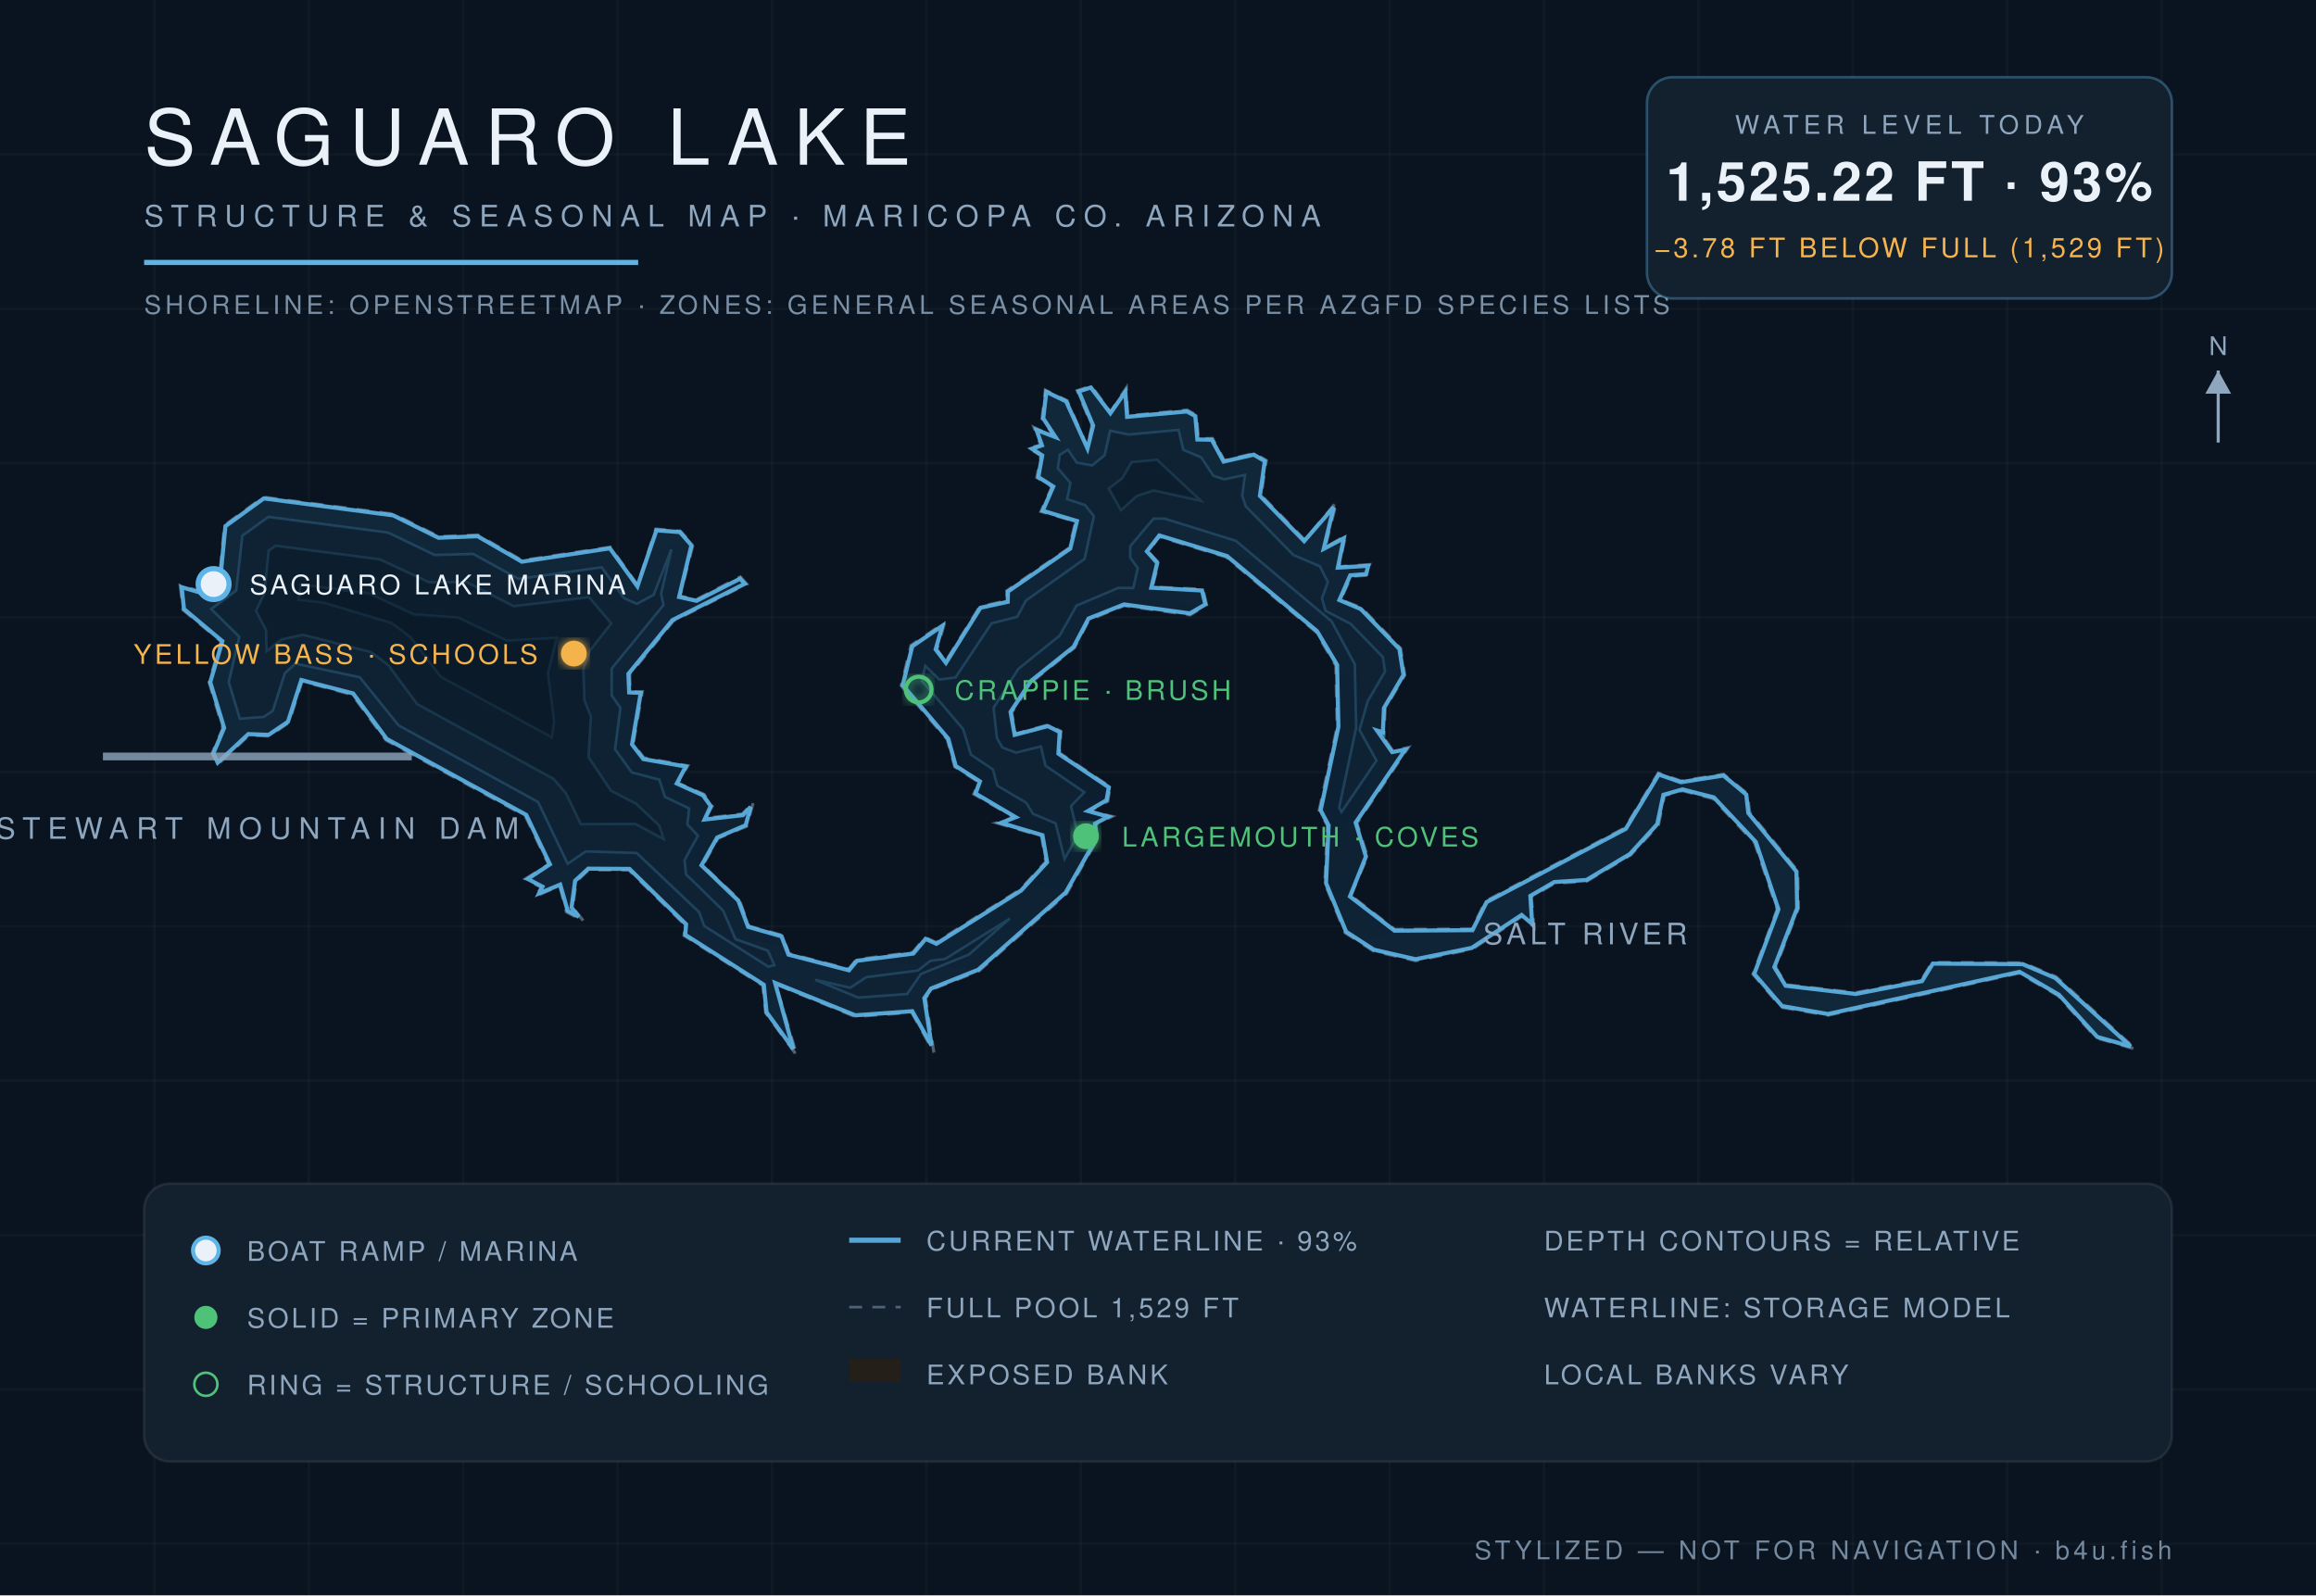
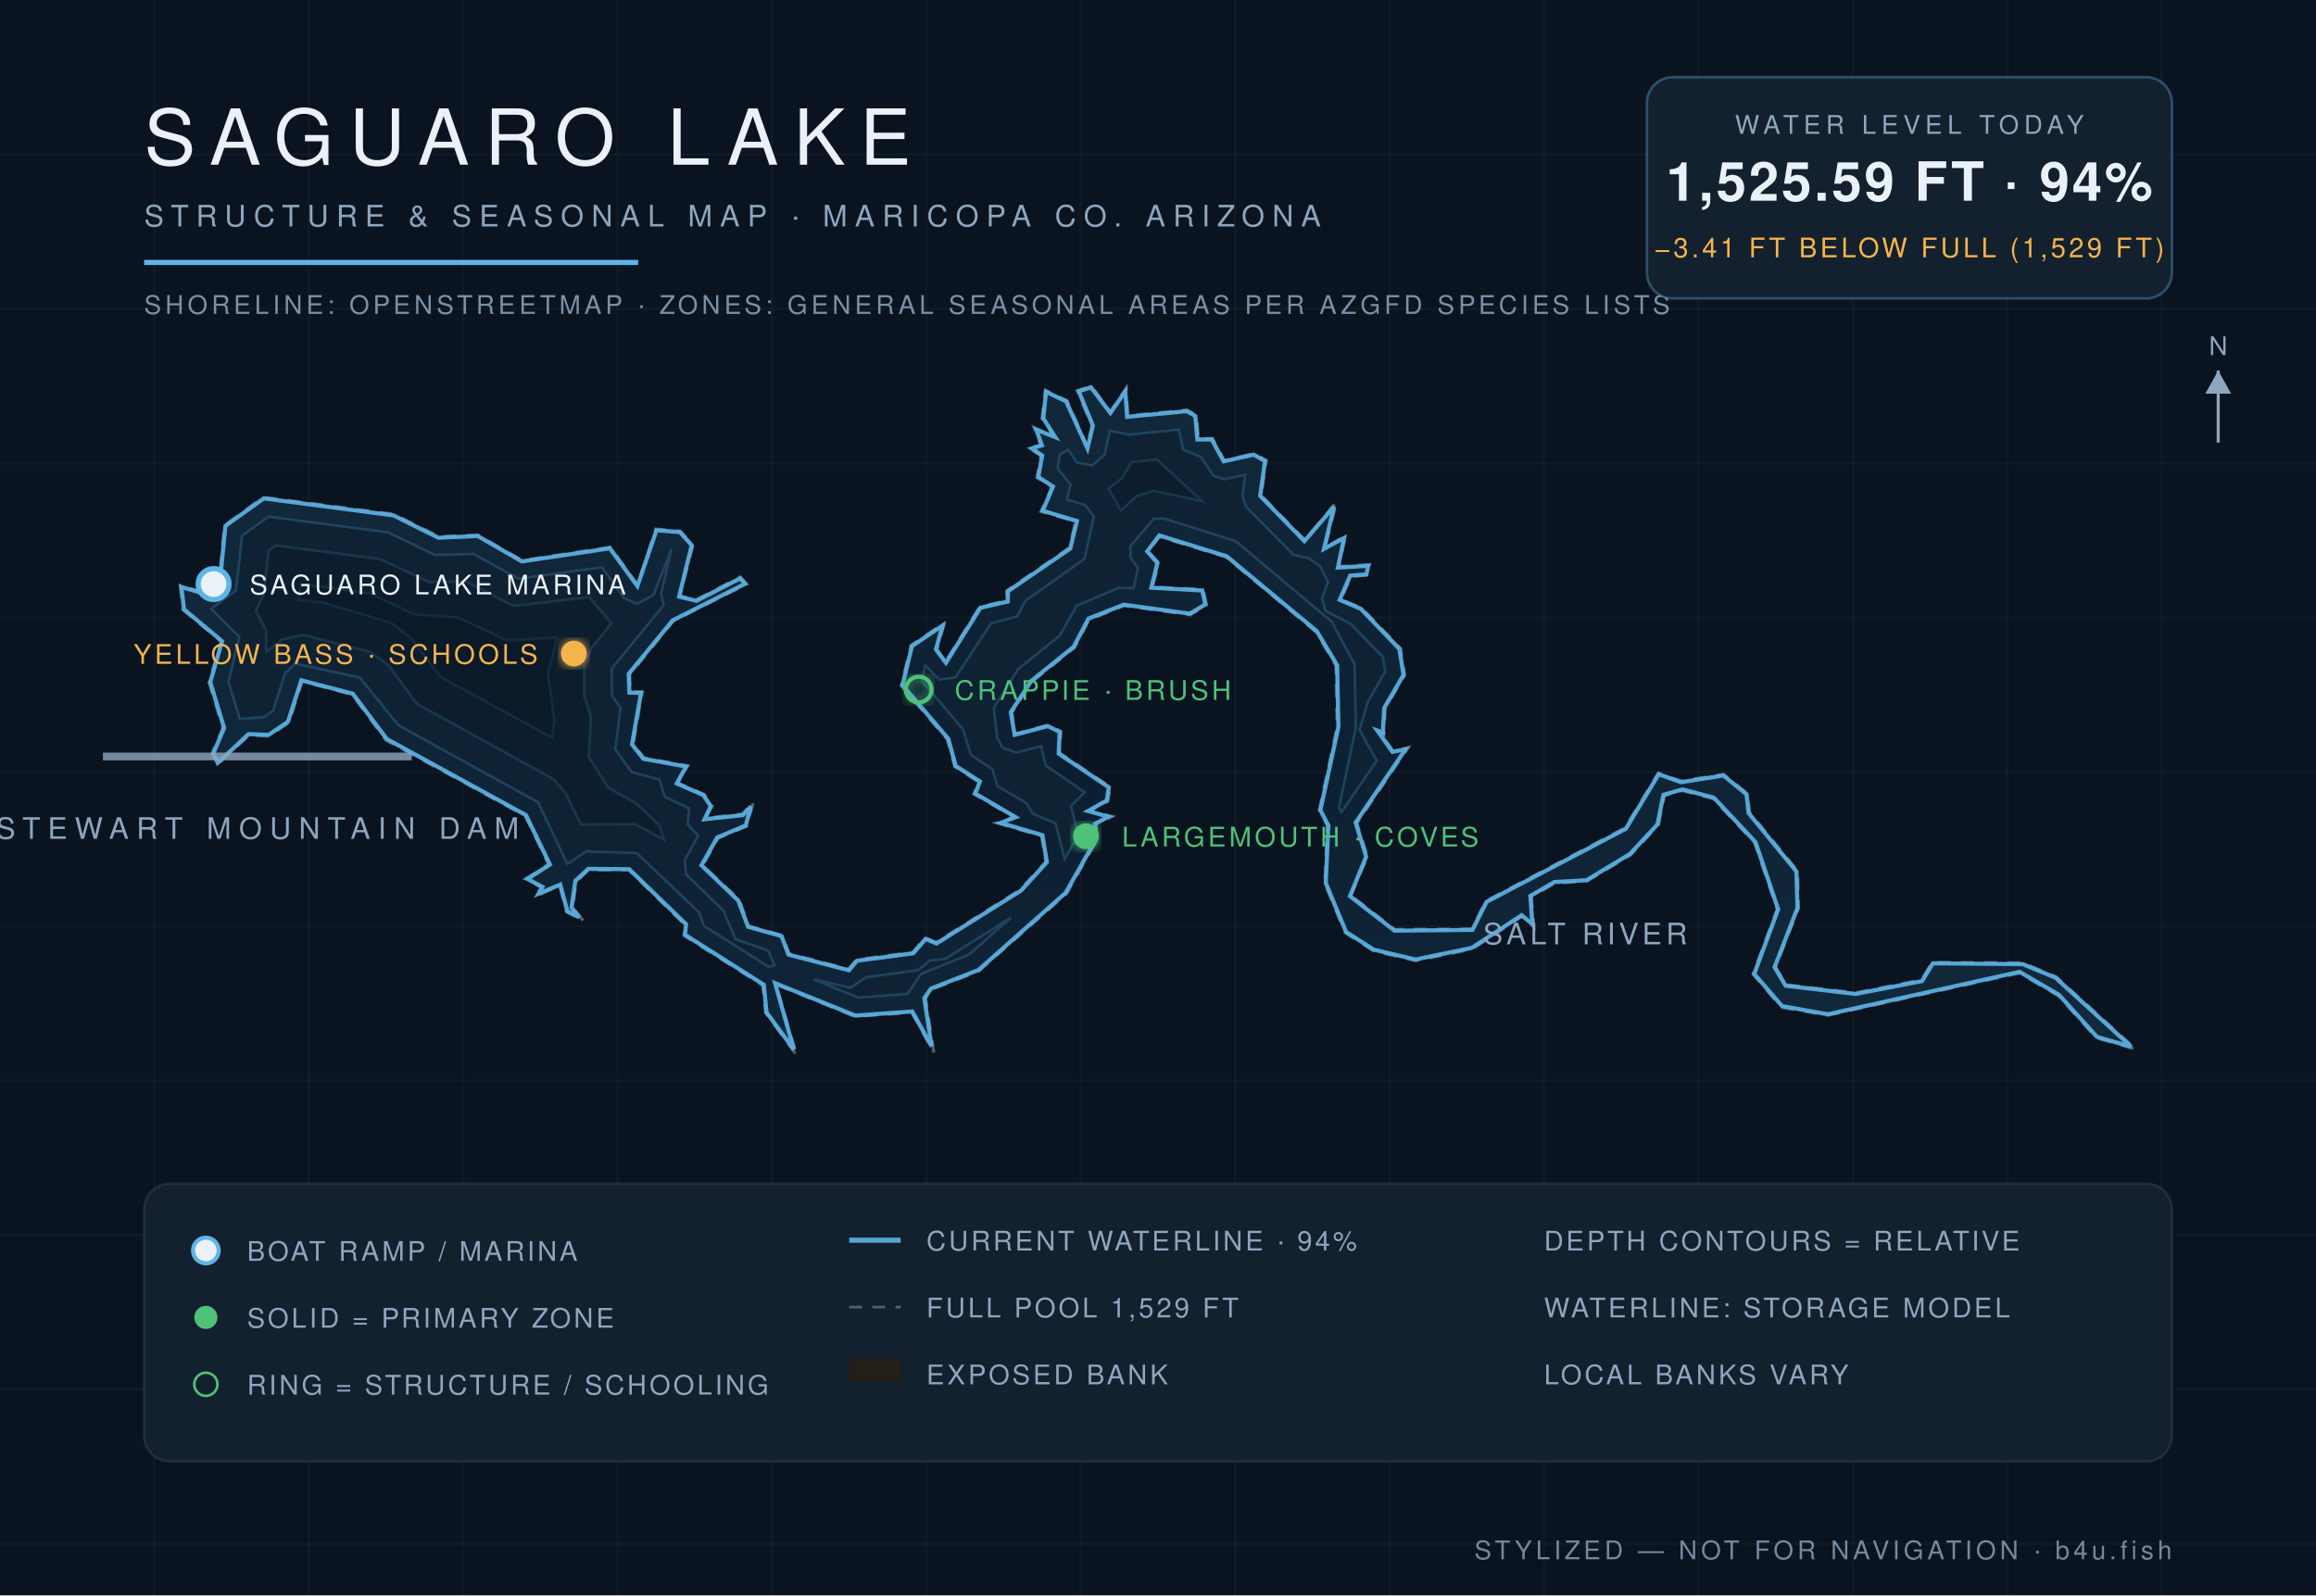
<svg xmlns="http://www.w3.org/2000/svg" viewBox="0 0 900 620" font-family="Helvetica,Arial,sans-serif">
  <defs>
    <radialGradient id="wg" cx="45%" cy="60%" r="80%">
      <stop offset="0%" stop-color="#0c1f31" />
      <stop offset="55%" stop-color="#102639" />
      <stop offset="100%" stop-color="#13293c" />
    </radialGradient>
    <filter id="glow">
      <feGaussianBlur stdDeviation="2.2" result="b" />
      <feMerge>
        <feMergeNode in="b" />
        <feMergeNode in="SourceGraphic" />
      </feMerge>
    </filter>
  </defs>
  <rect width="900" height="620" fill="#0a1420" />
  <g stroke="#ffffff" stroke-opacity="0.025">
    <line x1="60" y1="0" x2="60" y2="620" />
    <line x1="120" y1="0" x2="120" y2="620" />
    <line x1="180" y1="0" x2="180" y2="620" />
    <line x1="240" y1="0" x2="240" y2="620" />
    <line x1="300" y1="0" x2="300" y2="620" />
    <line x1="360" y1="0" x2="360" y2="620" />
    <line x1="420" y1="0" x2="420" y2="620" />
    <line x1="480" y1="0" x2="480" y2="620" />
    <line x1="540" y1="0" x2="540" y2="620" />
    <line x1="600" y1="0" x2="600" y2="620" />
    <line x1="660" y1="0" x2="660" y2="620" />
    <line x1="720" y1="0" x2="720" y2="620" />
    <line x1="780" y1="0" x2="780" y2="620" />
    <line x1="840" y1="0" x2="840" y2="620" />
    <line x1="0" y1="60" x2="900" y2="60" />
    <line x1="0" y1="120" x2="900" y2="120" />
    <line x1="0" y1="180" x2="900" y2="180" />
    <line x1="0" y1="240" x2="900" y2="240" />
    <line x1="0" y1="300" x2="900" y2="300" />
    <line x1="0" y1="360" x2="900" y2="360" />
    <line x1="0" y1="420" x2="900" y2="420" />
    <line x1="0" y1="480" x2="900" y2="480" />
    <line x1="0" y1="540" x2="900" y2="540" />
    <line x1="0" y1="600" x2="900" y2="600" />
  </g>
  <path d="M 524.9,348.0 L 531.4,332.9 L 527.3,319.9 L 547.3,290.5 L 541.3,291.8 L 535.6,283.8 L 537.8,285.6 L 538.3,275.3 L 545.9,262.4 L 544.3,252.0 L 529.1,236.2 L 521.0,233.1 L 525.1,224.0 L 531.3,223.6 L 532.3,219.4 L 520.3,220.2 L 522.9,208.1 L 514.9,213.0 L 519.4,195.0 L 507.1,209.9 L 490.1,192.5 L 492.1,178.9 L 487.3,176.2 L 475.8,179.0 L 471.2,170.4 L 465.7,170.5 L 465.0,161.4 L 461.3,159.3 L 438.2,161.6 L 437.7,150.7 L 431.5,160.1 L 424.1,150.0 L 418.6,151.8 L 424.3,165.5 L 422.6,173.8 L 414.7,155.7 L 406.2,151.6 L 404.9,162.7 L 409.7,169.8 L 401.8,166.1 L 404.4,173.0 L 399.7,174.1 L 404.5,177.1 L 402.9,185.6 L 408.8,189.2 L 404.5,198.8 L 418.0,202.7 L 415.4,213.0 L 391.2,229.6 L 391.3,233.4 L 380.7,235.8 L 367.4,257.2 L 364.1,252.4 L 367.1,242.0 L 354.0,250.8 L 350.2,266.5 L 368.1,287.4 L 371.0,298.0 L 380.4,304.0 L 378.4,308.6 L 394.2,317.7 L 387.2,319.8 L 404.7,324.9 L 406.4,334.9 L 396.5,345.7 L 363.7,366.3 L 359.5,364.3 L 354.7,370.1 L 332.8,372.9 L 329.8,376.6 L 306.6,370.6 L 304.0,363.5 L 291.0,359.9 L 287.3,349.7 L 273.1,336.4 L 279.0,325.8 L 290.2,321.1 L 292.8,311.7 L 288.5,316.3 L 274.1,318.0 L 276.8,313.3 L 273.6,308.7 L 263.4,304.3 L 267.3,297.6 L 250.2,294.5 L 246.1,289.1 L 249.6,268.8 L 244.9,268.9 L 244.7,262.2 L 261.6,241.4 L 290.2,227.0 L 287.7,224.2 L 270.6,233.0 L 264.2,231.6 L 269.3,211.8 L 264.4,206.4 L 254.8,205.6 L 247.8,227.4 L 237.2,212.6 L 202.9,217.8 L 185.7,207.9 L 170.5,208.5 L 153.0,199.8 L 102.3,193.2 L 87.2,204.2 L 85.1,226.5 L 78.8,230.1 L 70.0,227.5 L 71.1,237.0 L 85.9,249.3 L 81.2,265.1 L 86.6,283.0 L 82.4,292.8 L 84.5,297.2 L 96.8,285.7 L 104.6,286.1 L 112.3,280.8 L 117.4,264.8 L 136.9,270.0 L 149.9,287.6 L 204.1,317.1 L 213.2,336.0 L 204.1,341.6 L 210.4,344.9 L 208.0,348.4 L 217.5,344.2 L 220.1,354.4 L 226.8,358.0 L 222.6,352.7 L 223.9,342.7 L 228.7,338.1 L 244.3,338.1 L 266.2,359.5 L 265.8,363.6 L 296.4,383.0 L 297.5,393.6 L 309.7,410.3 L 301.4,382.5 L 332.3,395.1 L 354.3,393.5 L 362.9,409.0 L 359.7,387.9 L 362.2,384.5 L 380.4,377.4 L 414.5,347.3 L 426.5,326.1 L 425.9,320.4 L 432.2,317.3 L 423.3,315.2 L 430.5,311.4 L 431.4,305.8 L 411.7,292.6 L 412.3,284.2 L 407.3,281.7 L 394.6,285.2 L 393.2,276.9 L 401.1,264.9 L 417.6,251.7 L 423.2,240.9 L 436.8,235.4 L 462.5,239.0 L 468.9,235.1 L 467.5,229.0 L 447.8,228.1 L 450.3,218.7 L 446.2,214.4 L 450.5,208.6 L 476.5,216.5 L 511.4,245.6 L 519.1,258.7 L 519.6,282.5 L 512.6,315.0 L 515.8,320.8 L 514.8,343.3 L 522.7,362.5 L 533.7,369.6 L 550.1,373.4 L 572.1,368.9 L 591.5,356.1 L 596.1,360.3 L 595.1,348.6 L 604.1,343.3 L 616.6,342.5 L 633.7,332.3 L 644.5,320.6 L 646.8,309.2 L 653.8,307.3 L 665.7,310.4 L 681.8,327.5 L 690.6,353.4 L 681.2,378.6 L 692.2,391.5 L 710.3,394.6 L 784.7,378.2 L 799.8,387.0 L 814.7,403.4 L 830.0,407.8 L 799.0,379.6 L 786.1,374.2 L 750.8,374.0 L 746.7,380.8 L 721.1,385.8 L 694.2,382.7 L 690.0,376.0 L 698.9,353.0 L 698.6,338.5 L 679.9,315.7 L 679.1,308.5 L 669.8,300.9 L 653.2,303.5 L 644.4,300.4 L 631.5,321.7 L 577.3,350.2 L 572.0,361.0 L 542.0,361.2 L 524.9,348.0 Z" fill="#241f19" fill-opacity="0.9" stroke="#8ea6be" stroke-opacity="0.5" stroke-width="1.2" stroke-dasharray="5 4" />
-   <path d="M 524.6,348.4 L 541.9,361.7 L 572.2,361.5 L 577.7,350.6 L 631.8,322.1 L 644.6,301.0 L 653.2,304.0 L 669.7,301.4 L 678.6,308.8 L 679.4,316.0 L 698.1,338.7 L 698.4,352.9 L 689.5,375.9 L 693.9,383.1 L 721.1,386.3 L 746.9,381.3 L 751.1,374.5 L 786.0,374.7 L 798.7,380.1 L 828.0,406.7 L 815.0,403.0 L 800.1,386.6 L 784.8,377.7 L 710.3,394.1 L 692.5,391.0 L 681.7,378.5 L 691.1,353.4 L 682.3,327.2 L 666.0,309.9 L 653.8,306.8 L 646.4,308.9 L 644.0,320.3 L 633.4,331.9 L 616.5,342.0 L 604.0,342.8 L 594.7,348.2 L 595.4,359.1 L 591.3,355.6 L 571.9,368.4 L 550.1,372.8 L 533.9,369.1 L 523.1,362.1 L 515.3,343.2 L 516.3,320.8 L 513.2,314.9 L 520.1,282.5 L 519.6,258.4 L 511.8,245.3 L 476.8,216.1 L 450.5,208.1 L 445.7,214.3 L 449.7,218.8 L 447.4,228.4 L 467.1,229.5 L 468.4,234.9 L 462.4,238.4 L 436.8,234.9 L 423.0,240.4 L 417.2,251.4 L 400.7,264.6 L 392.7,276.7 L 394.3,285.6 L 407.2,282.2 L 411.8,284.5 L 411.3,292.9 L 430.9,306.0 L 430.0,311.0 L 422.8,315.2 L 430.7,317.4 L 425.5,320.1 L 426.0,326.0 L 414.1,346.9 L 380.1,376.9 L 361.8,384.2 L 359.2,387.9 L 362.0,406.3 L 354.5,393.0 L 332.4,394.6 L 301.2,382.0 L 308.3,407.7 L 297.9,393.4 L 296.8,382.7 L 266.3,363.3 L 266.6,359.2 L 244.6,337.7 L 228.6,337.6 L 223.5,342.3 L 222.1,352.7 L 224.9,356.3 L 220.6,354.0 L 217.7,343.8 L 209.5,347.2 L 210.8,344.6 L 205.1,341.6 L 213.7,335.9 L 204.5,316.7 L 150.3,287.2 L 137.2,269.5 L 117.1,264.3 L 111.9,280.5 L 104.4,285.6 L 96.5,285.3 L 84.6,296.4 L 82.9,292.8 L 87.1,282.9 L 81.7,265.1 L 86.4,249.2 L 71.5,236.7 L 70.6,228.2 L 78.8,230.6 L 85.4,226.9 L 87.6,204.5 L 102.5,193.7 L 152.8,200.3 L 170.4,209.0 L 185.6,208.4 L 202.8,218.3 L 237.0,213.1 L 247.7,227.9 L 255.1,206.1 L 264.2,206.8 L 268.7,211.9 L 263.9,232.0 L 270.7,233.5 L 287.6,224.9 L 289.4,226.9 L 261.3,241.0 L 244.2,261.9 L 244.5,269.1 L 249.0,269.3 L 245.6,289.3 L 250.0,295.0 L 266.5,297.9 L 263.0,304.5 L 273.2,309.1 L 276.2,313.3 L 273.8,318.5 L 288.7,316.8 L 291.7,313.6 L 289.8,320.7 L 278.7,325.5 L 272.6,336.3 L 286.9,350.0 L 290.7,360.2 L 303.7,363.9 L 306.4,371.0 L 329.9,377.1 L 333.0,373.4 L 354.9,370.6 L 359.7,364.9 L 363.9,366.8 L 396.8,346.1 L 406.9,335.1 L 405.1,324.6 L 389.0,319.8 L 394.7,317.6 L 379.1,308.4 L 380.8,303.7 L 371.4,297.7 L 368.5,287.1 L 350.8,266.3 L 354.5,251.2 L 366.2,243.2 L 363.6,252.4 L 367.6,257.6 L 381.0,236.2 L 391.6,233.9 L 391.7,229.9 L 415.9,213.2 L 418.5,202.5 L 405.2,198.5 L 409.3,189.1 L 403.5,185.4 L 405.0,177.0 L 401.0,174.4 L 404.9,173.1 L 402.8,167.1 L 410.2,169.9 L 405.4,162.6 L 406.6,152.3 L 414.3,156.0 L 422.6,174.3 L 424.8,165.4 L 419.2,152.1 L 423.9,150.6 L 431.5,160.6 L 437.3,152.3 L 438.0,162.0 L 461.2,159.9 L 464.5,161.7 L 465.3,170.8 L 470.9,170.9 L 475.5,179.4 L 487.2,176.7 L 491.5,179.2 L 489.6,192.7 L 506.8,210.3 L 518.3,197.1 L 514.4,213.3 L 522.2,209.2 L 519.9,220.6 L 531.7,219.9 L 530.9,223.1 L 524.7,223.6 L 520.5,233.2 L 528.8,236.7 L 543.8,252.2 L 545.4,262.3 L 537.8,275.2 L 537.4,284.6 L 535.1,283.9 L 541.0,292.3 L 546.1,291.3 L 526.8,319.7 L 530.8,332.9 L 524.6,348.4 Z" fill="url(#wg)" stroke="#5eb4e7" stroke-opacity="0.9" stroke-width="1.6" />
-   <path d="M 82.1,236.7 L 91.8,229.5 L 94.2,208.2 L 104.3,200.9 L 150.8,207.0 L 168.9,215.7 L 183.9,215.3 L 201.5,225.0 L 233.8,220.5 L 242.5,232.5 L 247.5,234.7 L 254.0,231.2 L 260.9,213.5 L 256.9,230.8 L 257.8,235.2 L 237.7,259.8 L 237.7,270.3 L 241.1,275.1 L 239.0,291.2 L 245.5,300.2 L 256.2,303.0 L 258.4,309.7 L 267.8,314.2 L 267.1,320.4 L 271.2,324.8 L 266.0,334.3 L 266.6,339.8 L 281.0,353.9 L 285.8,365.0 L 298.4,369.5 L 300.9,375.1 L 298.6,375.7 L 273.6,359.8 L 271.7,354.5 L 247.4,331.5 L 227.6,330.9 L 220.6,335.7 L 209.1,311.7 L 154.9,281.9 L 139.8,263.2 L 114.8,257.9 L 110.7,261.6 L 106.0,276.2 L 102.5,278.6 L 93.2,279.3 L 88.9,265.1 L 93.0,247.5 L 82.1,236.7 Z" fill="#0e2233" stroke="#5eb4e7" stroke-opacity="0.22" stroke-width="1" />
-   <path d="M 316.8,380.8 L 330.4,383.9 L 336.6,379.8 L 356.7,377.2 L 361.6,373.4 L 367.3,372.7 L 392.4,357.0 L 376.5,371.0 L 357.9,378.5 L 352.5,386.3 L 333.5,387.7 L 316.8,380.8 Z" fill="#0e2233" stroke="#5eb4e7" stroke-opacity="0.22" stroke-width="1" />
-   <path d="M 413.7,333.8 L 410.2,320.0 L 401.4,316.3 L 398.8,312.0 L 387.6,305.4 L 385.8,299.0 L 377.3,293.3 L 374.3,283.4 L 358.2,264.5 L 359.6,258.8 L 365.0,264.1 L 371.3,263.3 L 385.3,242.3 L 395.3,239.7 L 398.7,233.4 L 421.5,217.2 L 425.1,200.6 L 421.7,196.3 L 414.7,194.0 L 416.0,187.7 L 411.1,182.0 L 411.8,176.8 L 415.0,174.8 L 418.4,179.8 L 424.4,180.9 L 429.3,176.9 L 431.4,167.4 L 438.6,168.9 L 458.0,167.1 L 459.8,174.8 L 466.8,177.8 L 471.5,184.9 L 475.7,186.3 L 483.8,184.6 L 482.7,192.6 L 484.1,196.8 L 502.6,215.7 L 512.9,220.1 L 516.0,226.2 L 513.7,232.5 L 515.1,237.4 L 524.9,242.5 L 537.4,255.4 L 538.2,261.0 L 531.5,272.5 L 528.3,283.7 L 534.9,295.6 L 521.3,315.6 L 520.4,313.9 L 527.0,282.8 L 526.5,258.2 L 517.5,241.5 L 480.3,210.2 L 452.4,201.5 L 448.2,201.6 L 439.2,212.3 L 439.2,216.7 L 442.1,220.8 L 440.4,228.5 L 434.5,228.5 L 418.3,235.4 L 411.8,247.0 L 395.7,260.0 L 386.1,275.1 L 387.4,286.8 L 389.5,290.5 L 394.8,292.5 L 404.5,290.1 L 406.3,297.6 L 421.4,307.9 L 416.2,313.3 L 418.9,324.5 L 413.7,333.8 Z" fill="#0e2233" stroke="#5eb4e7" stroke-opacity="0.22" stroke-width="1" />
-   <path d="M 103.6,253.1 L 103.4,244.9 L 99.5,237.4 L 102.7,230.7 L 104.4,214.0 L 107.1,212.1 L 147.6,217.4 L 166.7,226.3 L 181.2,226.2 L 199.6,235.6 L 228.9,232.1 L 237.5,242.3 L 229.1,253.0 L 226.7,260.0 L 227.1,272.2 L 229.6,278.4 L 228.7,294.3 L 237.4,307.3 L 247.2,312.4 L 256.2,320.9 L 257.9,326.1 L 246.9,320.2 L 225.7,320.3 L 220.0,308.4 L 215.1,302.7 L 162.1,273.6 L 150.9,258.5 L 144.1,253.4 L 117.7,246.7 L 109.4,248.5 L 103.6,253.1 Z" fill="#0c1e2e" stroke="#5eb4e7" stroke-opacity="0.15" stroke-width="1" />
-   <path d="M 435.6,198.3 L 430.9,189.9 L 436.1,185.9 L 439.8,179.6 L 449.6,178.7 L 466.6,194.6 L 448.2,190.6 L 441.7,192.8 L 435.6,198.3 Z" fill="#0c1e2e" stroke="#5eb4e7" stroke-opacity="0.15" stroke-width="1" />
-   <path d="M 116.1,233.1 L 116.9,227.2 L 143.6,230.7 L 160.8,238.8 L 177.9,240.0 L 197.0,249.0 L 216.3,247.9 L 212.9,261.7 L 215.3,280.4 L 214.4,286.5 L 171.3,263.0 L 159.5,247.6 L 152.2,242.1 L 125.5,234.1 L 116.1,233.1 Z" fill="#0a1a29" stroke="#5eb4e7" stroke-opacity="0.1" stroke-width="1" />
+   <path d="M 524.6,348.3 L 541.9,361.7 L 572.2,361.4 L 577.7,350.5 L 631.8,322.1 L 644.6,300.9 L 653.2,304.0 L 669.7,301.4 L 678.7,308.7 L 679.5,316.0 L 698.1,338.7 L 698.5,352.9 L 689.6,375.9 L 693.9,383.1 L 721.1,386.3 L 746.9,381.3 L 751.1,374.4 L 786.0,374.7 L 798.8,380.0 L 828.2,406.8 L 814.9,403.0 L 800.1,386.6 L 784.8,377.7 L 710.3,394.2 L 692.5,391.0 L 681.7,378.5 L 691.0,353.4 L 682.2,327.3 L 666.0,310.0 L 653.8,306.8 L 646.4,308.9 L 644.1,320.4 L 633.4,331.9 L 616.5,342.1 L 604.0,342.8 L 594.7,348.2 L 595.5,359.2 L 591.3,355.7 L 571.9,368.4 L 550.1,372.9 L 533.9,369.1 L 523.1,362.2 L 515.2,343.2 L 516.2,320.8 L 513.1,314.9 L 520.1,282.5 L 519.6,258.5 L 511.7,245.3 L 476.7,216.2 L 450.5,208.1 L 445.8,214.3 L 449.8,218.8 L 447.4,228.4 L 467.2,229.5 L 468.4,234.9 L 462.4,238.5 L 436.7,235.0 L 423.0,240.4 L 417.2,251.4 L 400.8,264.6 L 392.8,276.8 L 394.3,285.6 L 407.2,282.2 L 411.8,284.5 L 411.4,292.9 L 430.9,306.0 L 430.1,311.1 L 422.8,315.2 L 430.8,317.4 L 425.5,320.2 L 426.0,326.0 L 414.1,347.0 L 380.2,377.0 L 361.8,384.2 L 359.2,387.9 L 362.0,406.6 L 354.5,393.1 L 332.4,394.7 L 301.2,382.1 L 308.5,407.9 L 297.9,393.5 L 296.8,382.7 L 266.2,363.3 L 266.6,359.2 L 244.5,337.8 L 228.6,337.7 L 223.6,342.3 L 222.1,352.7 L 225.1,356.5 L 220.5,354.1 L 217.7,343.8 L 209.3,347.3 L 210.8,344.7 L 205.0,341.6 L 213.7,336.0 L 204.4,316.8 L 150.3,287.2 L 137.1,269.6 L 117.1,264.4 L 111.9,280.5 L 104.4,285.6 L 96.6,285.3 L 84.6,296.5 L 82.9,292.8 L 87.1,282.9 L 81.7,265.1 L 86.3,249.2 L 71.5,236.8 L 70.5,228.1 L 78.8,230.6 L 85.4,226.8 L 87.6,204.4 L 102.5,193.7 L 152.9,200.3 L 170.4,209.0 L 185.6,208.3 L 202.8,218.2 L 237.0,213.1 L 247.7,227.8 L 255.1,206.1 L 264.2,206.8 L 268.8,211.9 L 263.9,231.9 L 270.7,233.5 L 287.6,224.8 L 289.5,226.9 L 261.4,241.1 L 244.3,261.9 L 244.6,269.2 L 249.1,269.3 L 245.6,289.3 L 250.0,294.9 L 266.6,297.9 L 263.0,304.5 L 273.3,309.0 L 276.2,313.3 L 273.8,318.4 L 288.7,316.8 L 291.8,313.4 L 289.8,320.8 L 278.7,325.5 L 272.6,336.3 L 286.9,350.0 L 290.7,360.2 L 303.7,363.8 L 306.4,371.0 L 329.9,377.1 L 333.0,373.4 L 354.9,370.5 L 359.7,364.9 L 363.9,366.7 L 396.8,346.1 L 406.8,335.1 L 405.1,324.6 L 388.8,319.8 L 394.7,317.6 L 379.0,308.4 L 380.8,303.7 L 371.4,297.7 L 368.5,287.1 L 350.7,266.3 L 354.4,251.1 L 366.3,243.1 L 363.7,252.4 L 367.6,257.6 L 381.0,236.2 L 391.6,233.8 L 391.7,229.8 L 415.9,213.2 L 418.5,202.5 L 405.2,198.5 L 409.2,189.1 L 403.5,185.4 L 405.0,177.0 L 400.9,174.3 L 404.9,173.1 L 402.7,167.0 L 410.1,169.9 L 405.4,162.6 L 406.5,152.3 L 414.3,156.0 L 422.6,174.3 L 424.7,165.4 L 419.2,152.1 L 423.9,150.5 L 431.5,160.5 L 437.3,152.1 L 438.0,162.0 L 461.2,159.8 L 464.5,161.7 L 465.3,170.8 L 470.9,170.8 L 475.5,179.3 L 487.2,176.7 L 491.6,179.2 L 489.7,192.7 L 506.9,210.3 L 518.4,196.9 L 514.5,213.3 L 522.3,209.1 L 519.9,220.6 L 531.7,219.9 L 531.0,223.2 L 524.7,223.7 L 520.6,233.1 L 528.8,236.6 L 543.8,252.2 L 545.4,262.3 L 537.9,275.2 L 537.4,284.7 L 535.2,283.9 L 541.1,292.2 L 546.2,291.2 L 526.8,319.7 L 530.9,332.9 L 524.6,348.3 Z" fill="url(#wg)" stroke="#5eb4e7" stroke-opacity="0.9" stroke-width="1.6" />
+   <path d="M 82.1,236.6 L 91.7,229.5 L 94.1,208.2 L 104.3,200.8 L 150.8,206.9 L 169.0,215.7 L 183.9,215.3 L 201.5,224.9 L 233.9,220.5 L 242.5,232.4 L 247.5,234.7 L 254.0,231.2 L 260.9,213.4 L 256.9,230.8 L 257.9,235.2 L 237.7,259.9 L 237.8,270.2 L 241.1,275.1 L 239.1,291.2 L 245.5,300.1 L 256.3,303.0 L 258.4,309.7 L 267.8,314.2 L 267.2,320.4 L 271.3,324.8 L 266.1,334.3 L 266.6,339.8 L 281.1,353.9 L 285.8,365.0 L 298.5,369.5 L 301.0,375.2 L 298.6,375.7 L 273.5,359.8 L 271.6,354.5 L 247.4,331.5 L 227.7,330.9 L 220.5,335.8 L 209.1,311.8 L 154.9,281.9 L 139.8,263.3 L 114.8,257.9 L 110.8,261.6 L 106.1,276.2 L 102.5,278.7 L 93.2,279.4 L 88.8,265.1 L 93.0,247.5 L 82.1,236.6 Z" fill="#0e2233" stroke="#5eb4e7" stroke-opacity="0.22" stroke-width="1" />
+   <path d="M 316.1,380.6 L 330.4,383.9 L 336.6,379.8 L 356.7,377.1 L 361.5,373.3 L 367.3,372.7 L 392.9,356.6 L 376.5,371.0 L 357.9,378.5 L 352.6,386.3 L 333.5,387.7 L 316.1,380.6 Z" fill="#0e2233" stroke="#5eb4e7" stroke-opacity="0.22" stroke-width="1" />
+   <path d="M 413.7,333.9 L 410.2,320.0 L 401.4,316.3 L 398.7,312.0 L 387.5,305.5 L 385.7,299.0 L 377.3,293.4 L 374.2,283.4 L 358.2,264.6 L 359.6,258.7 L 365.0,264.1 L 371.3,263.3 L 385.2,242.2 L 395.2,239.6 L 398.6,233.4 L 421.5,217.2 L 425.1,200.7 L 421.7,196.3 L 414.6,194.1 L 416.0,188.3 L 411.0,182.0 L 411.8,176.8 L 415.1,174.7 L 418.4,179.7 L 424.4,180.9 L 429.2,176.9 L 431.3,167.4 L 438.6,168.9 L 458.1,167.0 L 459.8,174.8 L 466.8,177.7 L 471.5,184.9 L 475.7,186.3 L 483.9,184.5 L 482.8,192.6 L 484.1,196.8 L 502.7,215.7 L 508.7,217.0 L 513.0,220.1 L 516.1,226.2 L 513.7,232.5 L 515.1,237.4 L 524.9,242.5 L 537.4,255.4 L 538.3,261.0 L 531.6,272.6 L 528.3,283.7 L 535.0,295.6 L 521.3,315.7 L 520.3,313.9 L 526.9,282.8 L 526.4,258.2 L 517.5,241.6 L 480.2,210.3 L 452.3,201.5 L 448.3,201.6 L 439.2,212.3 L 439.3,216.6 L 442.2,220.8 L 440.5,228.6 L 434.5,228.5 L 418.4,235.4 L 411.8,247.0 L 395.7,260.0 L 386.2,275.1 L 387.5,286.7 L 389.5,290.5 L 394.8,292.5 L 404.6,290.0 L 406.4,297.5 L 421.5,307.9 L 416.2,313.3 L 419.0,324.5 L 413.7,333.9 Z" fill="#0e2233" stroke="#5eb4e7" stroke-opacity="0.22" stroke-width="1" />
+   <path d="M 103.5,253.3 L 103.4,244.9 L 99.4,237.4 L 102.6,230.7 L 104.4,214.0 L 107.1,212.0 L 147.7,217.3 L 166.7,226.2 L 181.2,226.1 L 199.6,235.5 L 229.0,232.1 L 237.6,242.3 L 230.1,251.5 L 227.0,258.2 L 227.0,270.5 L 229.6,278.4 L 228.8,294.3 L 236.3,306.1 L 247.3,312.3 L 256.3,320.9 L 258.0,326.3 L 246.9,320.3 L 225.7,320.4 L 219.9,308.4 L 215.1,302.8 L 162.1,273.6 L 150.9,258.5 L 144.0,253.4 L 117.7,246.7 L 109.4,248.6 L 103.5,253.3 Z" fill="#0c1e2e" stroke="#5eb4e7" stroke-opacity="0.15" stroke-width="1" />
+   <path d="M 435.6,198.4 L 430.8,189.9 L 436.1,185.8 L 439.7,179.6 L 449.6,178.6 L 467.1,194.8 L 448.2,190.7 L 441.7,192.8 L 435.6,198.4 Z" fill="#0c1e2e" stroke="#5eb4e7" stroke-opacity="0.15" stroke-width="1" />
+   <path d="M 116.1,233.1 L 116.9,227.1 L 143.6,230.6 L 160.8,238.8 L 177.9,240.0 L 197.0,248.9 L 216.4,247.8 L 212.9,261.7 L 215.4,280.4 L 214.5,286.6 L 171.3,263.1 L 159.5,247.7 L 152.1,242.1 L 125.5,234.1 L 116.1,233.1 Z" fill="#0a1a29" stroke="#5eb4e7" stroke-opacity="0.1" stroke-width="1" />
  <text x="616" y="367" fill="#8ea6be" font-size="11.5" letter-spacing="1.6" text-anchor="middle">SALT RIVER</text>
  <line x1="40" y1="294" x2="160" y2="294" stroke="#8ea6be" stroke-width="3" stroke-opacity="0.8" />
  <text x="100" y="326" fill="#8ea6be" font-size="11.5" letter-spacing="3" text-anchor="middle">STEWART MOUNTAIN DAM</text>
  <circle cx="83" cy="227" r="6" fill="#eaf1f8" stroke="#5eb4e7" stroke-width="2" />
  <text x="97" y="231" fill="#eaf1f8" font-size="10.5" letter-spacing="1.2" text-anchor="start">SAGUARO LAKE MARINA</text>
  <circle cx="223" cy="254" r="5" fill="#f5b44c" filter="url(#glow)" />
  <text x="209" y="258" fill="#f5b44c" font-size="10.5" letter-spacing="1.2" text-anchor="end">YELLOW BASS · SCHOOLS</text>
  <circle cx="422" cy="325" r="5" fill="#4fc27a" filter="url(#glow)" />
  <text x="436" y="329" fill="#4fc27a" font-size="10.5" letter-spacing="1.2" text-anchor="start">LARGEMOUTH · COVES</text>
  <circle cx="357" cy="268" r="5" fill="none" stroke="#4fc27a" stroke-width="1.6" filter="url(#glow)" />
  <text x="371" y="272" fill="#4fc27a" font-size="10.5" letter-spacing="1.2" text-anchor="start">CRAPPIE · BRUSH</text>
  <text x="56" y="64" fill="#eaf1f8" font-size="30" letter-spacing="6" font-weight="300">SAGUARO LAKE</text>
  <text x="56" y="88" fill="#8ea6be" font-size="11.5" letter-spacing="3">STRUCTURE &amp; SEASONAL MAP · MARICOPA CO. ARIZONA</text>
  <line x1="56" y1="102" x2="248" y2="102" stroke="#5eb4e7" stroke-width="2" />
  <text x="56" y="122" fill="#8ea6be" font-size="10" letter-spacing="1.5" opacity="0.85">SHORELINE: OPENSTREETMAP · ZONES: GENERAL SEASONAL AREAS PER AZGFD SPECIES LISTS</text>
  <g>
    <rect x="640" y="30" width="204" height="86" rx="10" fill="#13202e" stroke="#5eb4e7" stroke-opacity="0.35" />
    <text x="742" y="52" fill="#8ea6be" font-size="10" letter-spacing="2" text-anchor="middle">WATER LEVEL TODAY</text>
-     <text x="742" y="78" fill="#eaf1f8" font-size="21" letter-spacing="1" text-anchor="middle" font-weight="600">1,525.22 FT · 93%</text>
-     <text x="742" y="100" fill="#f5b44c" font-size="10.5" letter-spacing="1.2" text-anchor="middle">−3.78 FT BELOW FULL (1,529 FT)</text>
+     <text x="742" y="78" fill="#eaf1f8" font-size="21" letter-spacing="1" text-anchor="middle" font-weight="600">1,525.59 FT · 94%</text>
+     <text x="742" y="100" fill="#f5b44c" font-size="10.5" letter-spacing="1.2" text-anchor="middle">−3.41 FT BELOW FULL (1,529 FT)</text>
  </g>
  <g font-size="10.5" letter-spacing="1.1">
    <rect x="56" y="460" width="788" height="108" rx="10" fill="#13202e" stroke="#ffffff" stroke-opacity="0.08" />
    <circle cx="80" cy="486" r="5" fill="#eaf1f8" stroke="#5eb4e7" stroke-width="1.6" />
    <text x="96" y="490" fill="#8ea6be">BOAT RAMP / MARINA</text>
    <circle cx="80" cy="512" r="4.5" fill="#4fc27a" />
    <text x="96" y="516" fill="#8ea6be">SOLID = PRIMARY ZONE</text>
    <circle cx="80" cy="538" r="4.5" fill="none" stroke="#4fc27a" />
    <text x="96" y="542" fill="#8ea6be">RING = STRUCTURE / SCHOOLING</text>
    <line x1="330" y1="482" x2="350" y2="482" stroke="#5eb4e7" stroke-opacity="0.9" stroke-width="2" />
-     <text x="360" y="486" fill="#8ea6be">CURRENT WATERLINE · 93%</text>
+     <text x="360" y="486" fill="#8ea6be">CURRENT WATERLINE · 94%</text>
    <line x1="330" y1="508" x2="350" y2="508" stroke="#8ea6be" stroke-opacity="0.5" stroke-dasharray="5 4" />
    <text x="360" y="512" fill="#8ea6be">FULL POOL 1,529 FT</text>
    <rect x="330" y="528" width="20" height="9" fill="#241f19" />
    <text x="360" y="538" fill="#8ea6be">EXPOSED BANK</text>
    <text x="600" y="486" fill="#8ea6be">DEPTH CONTOURS = RELATIVE</text>
    <text x="600" y="512" fill="#8ea6be">WATERLINE: STORAGE MODEL</text>
    <text x="600" y="538" fill="#8ea6be">LOCAL BANKS VARY</text>
  </g>
  <text x="844" y="606" fill="#8ea6be" font-size="10" letter-spacing="1.5" text-anchor="end" opacity="0.8">STYLIZED — NOT FOR NAVIGATION · b4u.fish</text>
  <g transform="translate(862,158)" stroke="#8ea6be" fill="#8ea6be">
    <line x1="0" y1="14" x2="0" y2="-14" stroke-width="1.2" />
    <path d="M 0,-14 l 5,9 h -10 z" stroke="none" />
    <text x="0" y="-20" font-size="10" text-anchor="middle" stroke="none">N</text>
  </g>
</svg>
